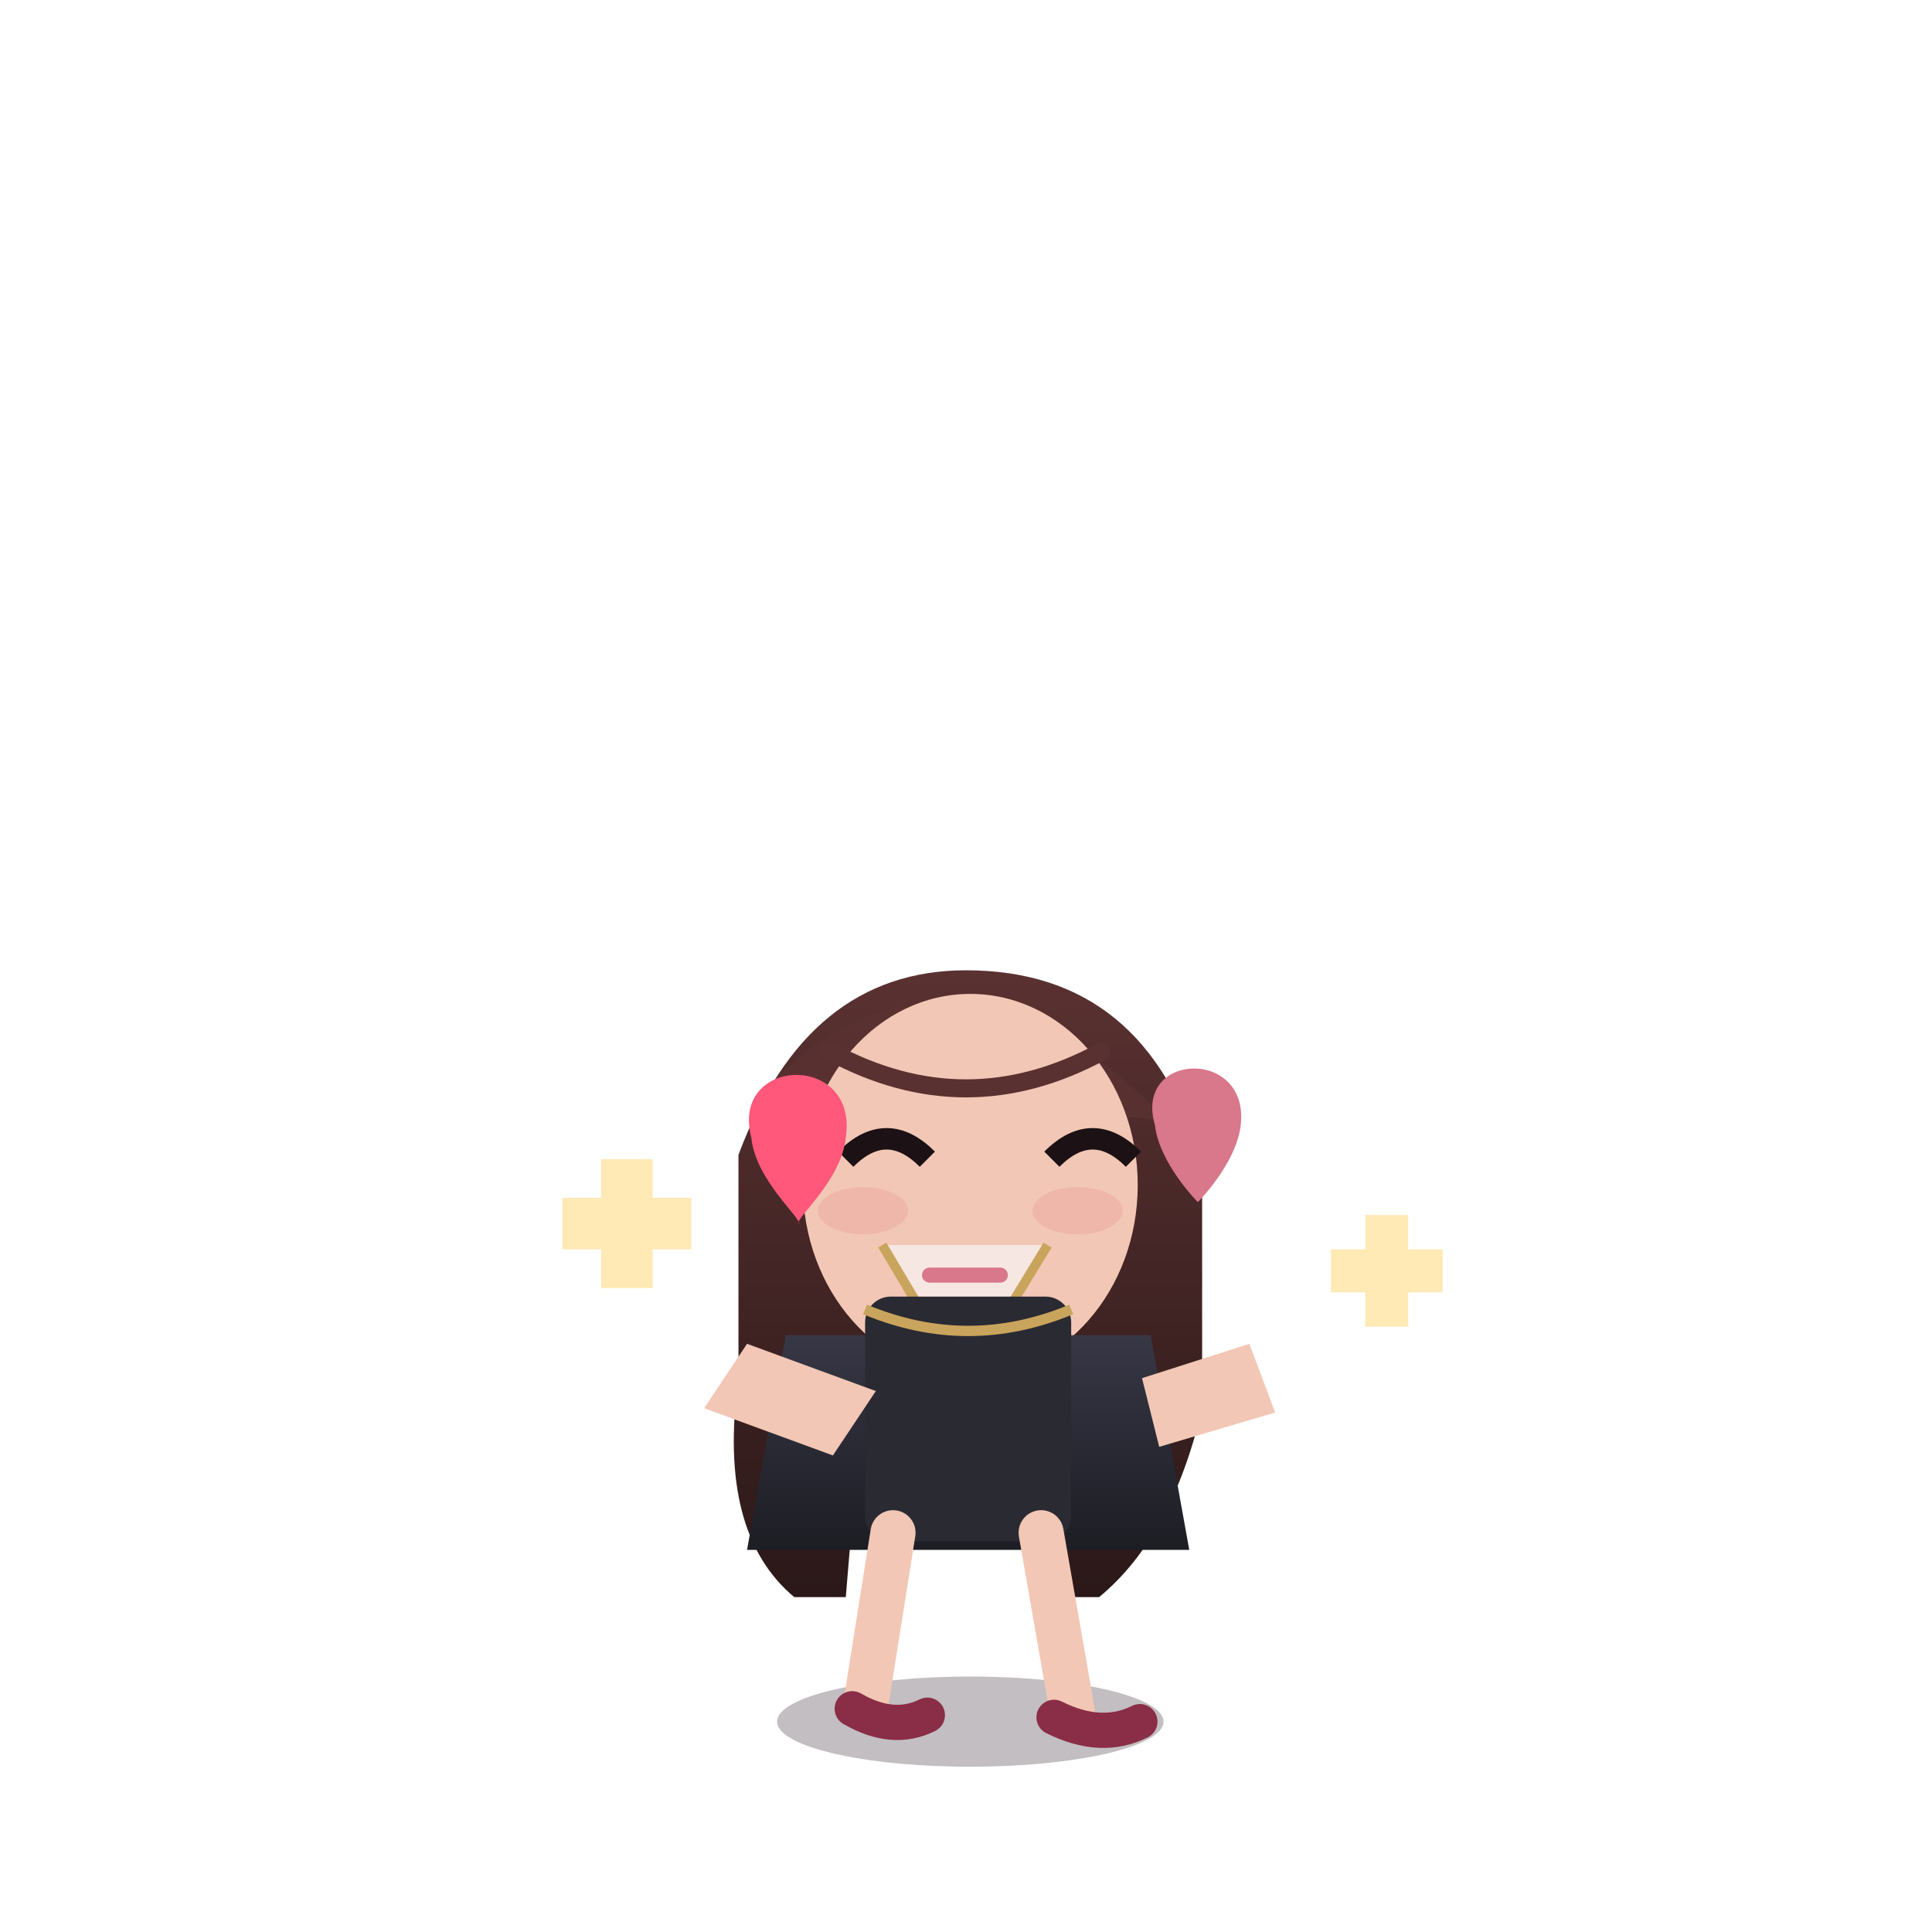
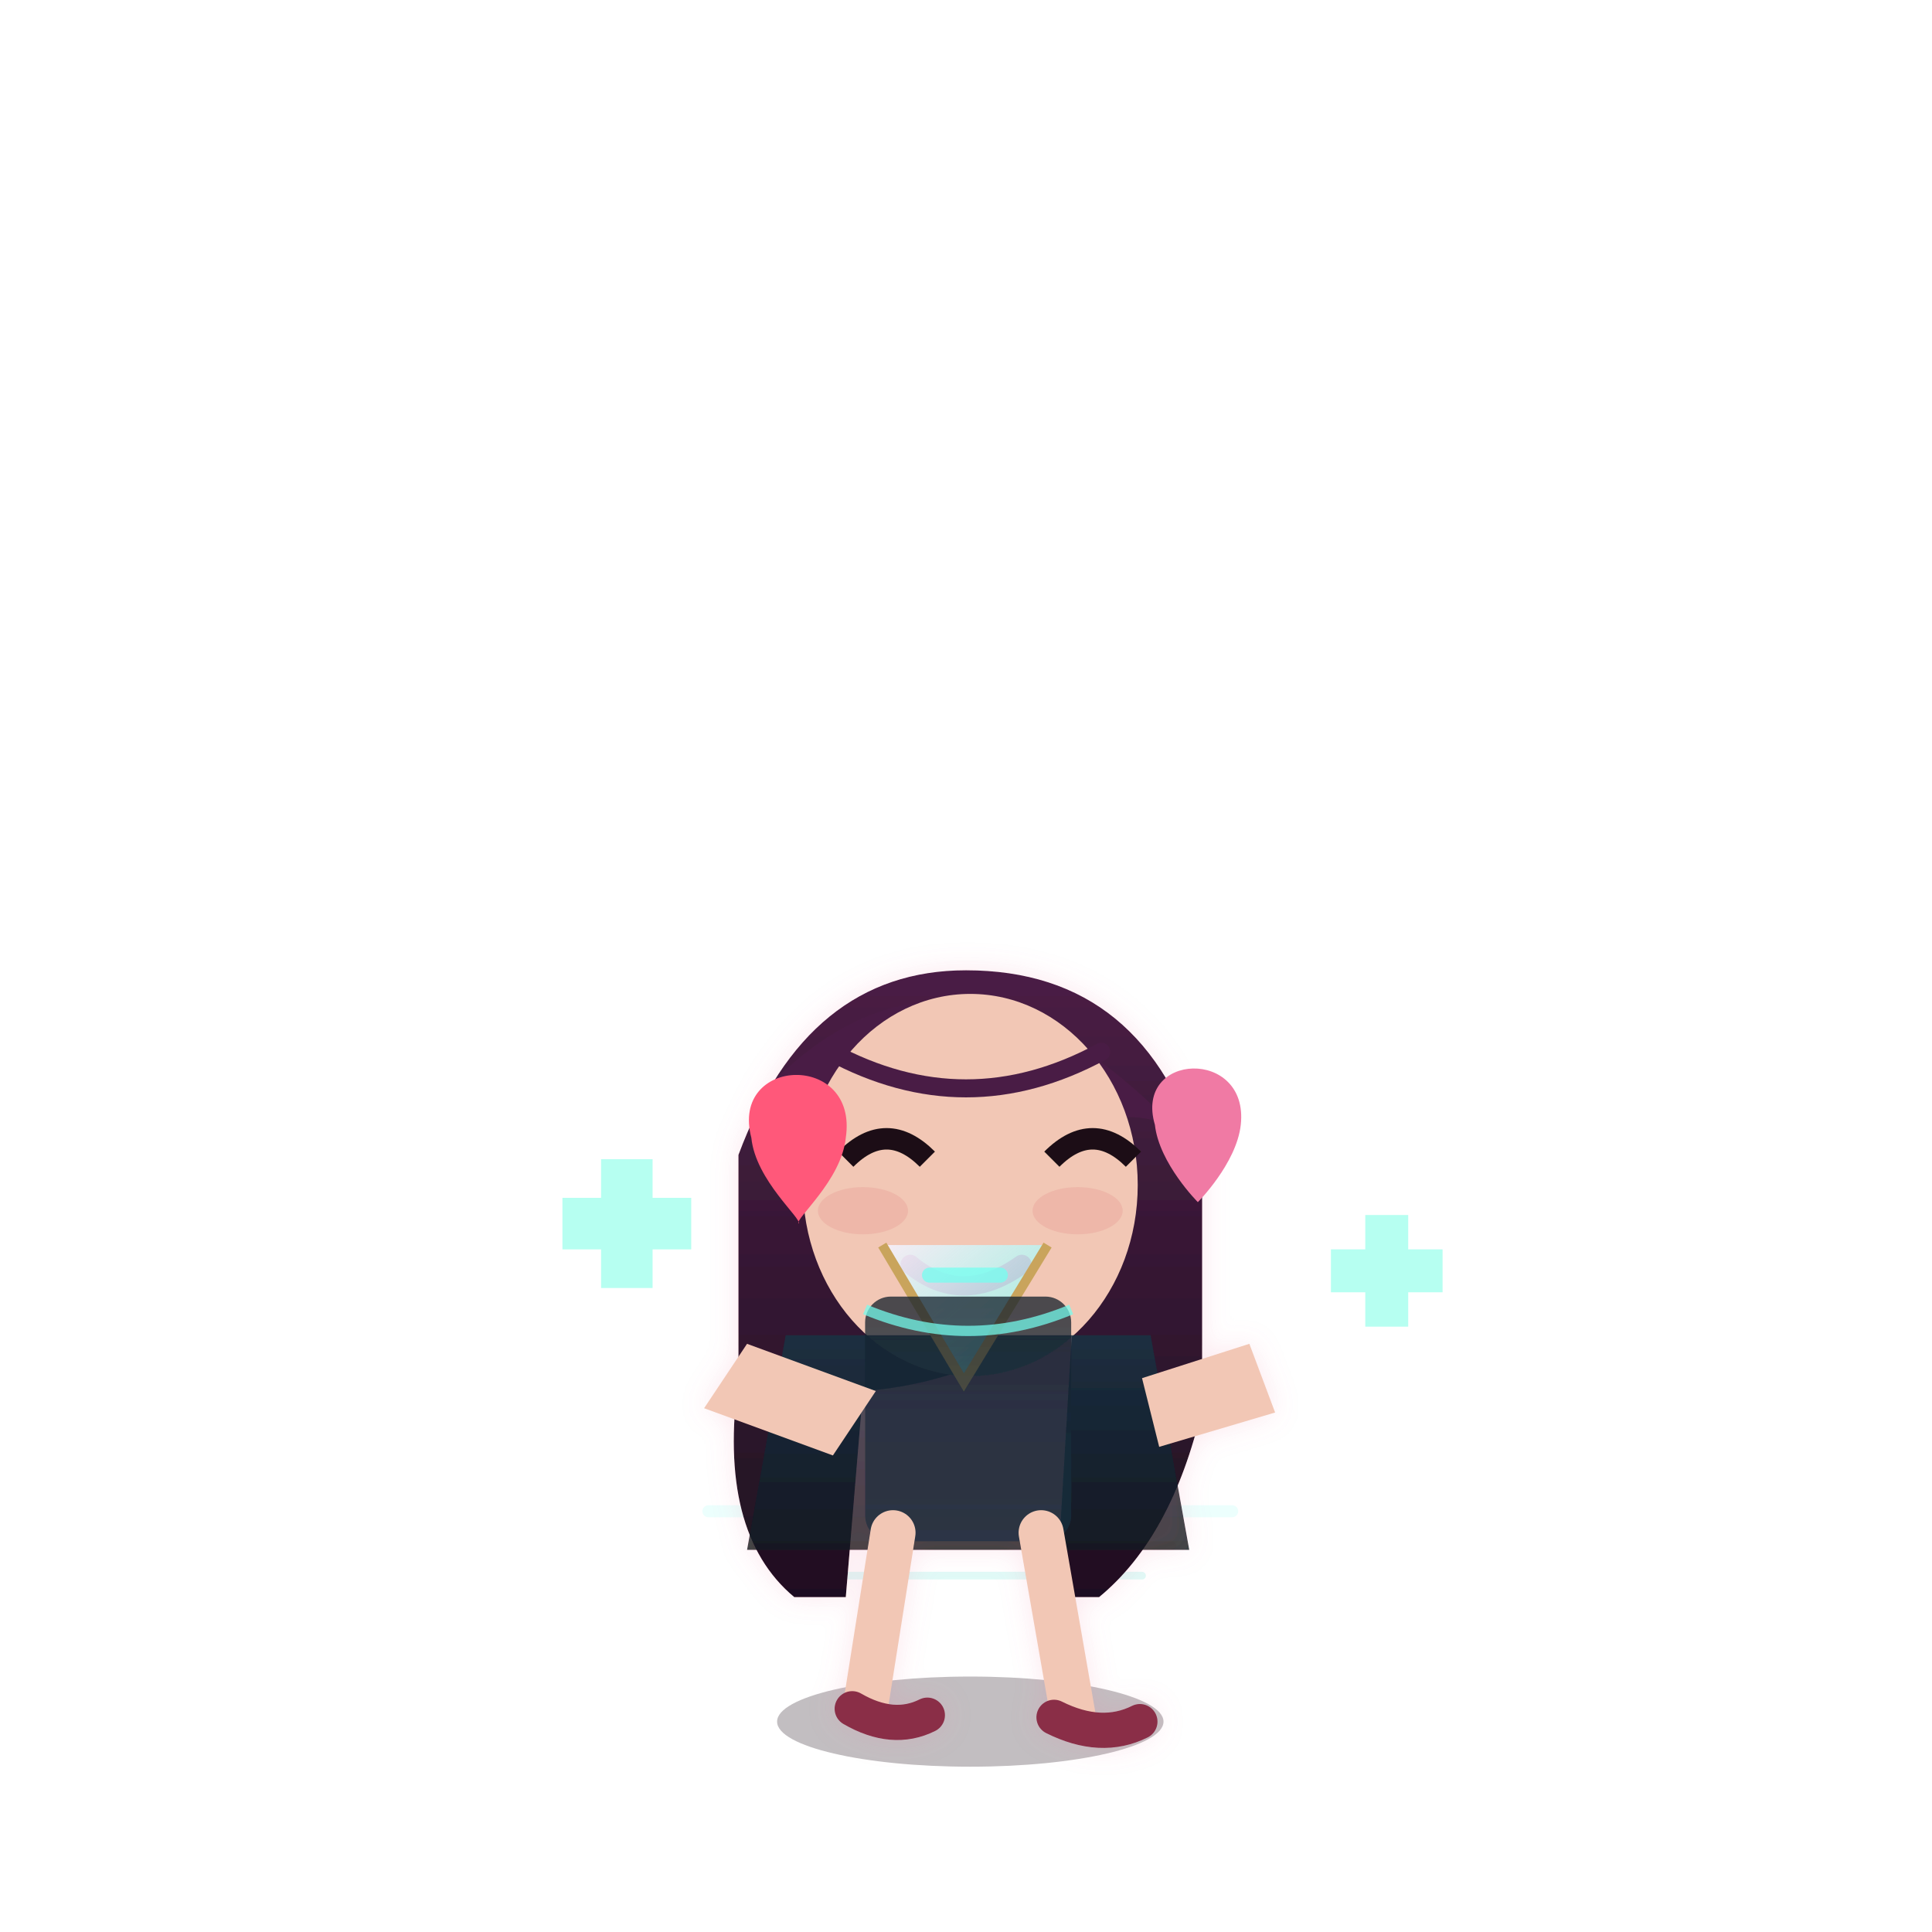
<svg xmlns="http://www.w3.org/2000/svg" viewBox="-15 -25 45 45" width="500" height="500">
  <defs>
    <linearGradient id="hair-grad" x1="0" y1="0" x2="0" y2="1">
-       <stop offset="0%" stop-color="#5A3131" />
-       <stop offset="100%" stop-color="#2B1818" />
+       <stop offset="0%" stop-color="#4A1F45" />
+       <stop offset="100%" stop-color="#1F1020" />
    </linearGradient>
    <linearGradient id="blazer-grad" x1="0" y1="0" x2="0" y2="1">
-       <stop offset="0%" stop-color="#373746" />
-       <stop offset="100%" stop-color="#1D1D24" />
+       <stop offset="0%" stop-color="#183343" />
+       <stop offset="100%" stop-color="#101A23" />
    </linearGradient>
+     <linearGradient id="blouse-grad" x1="0" y1="0" x2="1" y2="1">
+       <stop offset="0%" stop-color="#F8EFFA" stop-opacity="0.9" />
+       <stop offset="100%" stop-color="#74FFF0" stop-opacity="0.45" />
+     </linearGradient>
+     <linearGradient id="skirt-grad" x1="0" y1="0" x2="0" y2="1">
+       <stop offset="0%" stop-color="#141F2B" stop-opacity="0.9" />
+       <stop offset="100%" stop-color="#183343" stop-opacity="0.78" />
+     </linearGradient>
+     <filter id="glam-glow" x="-50%" y="-50%" width="200%" height="200%">
+       <feDropShadow dx="0" dy="0" stdDeviation="0.46" flood-color="#74FFF0" flood-opacity="0.22" />
+       <feDropShadow dx="0" dy="0" stdDeviation="0.32" flood-color="#F07AA4" flood-opacity="0.18" />
+     </filter>
    <style>
      .body-float { transform-origin: 7.5px 10px; animation: bodyFloat 3.8s infinite ease-in-out; }
      .hair-sway { transform-origin: 7.5px 4.5px; animation: hairSway 4.8s infinite ease-in-out; }
      .sparkle-pulse { animation: sparklePulse 1.8s infinite ease-in-out; }
      .alert-pop { animation: alertPop 0.9s infinite ease-in-out; }
      .sleep-breathe { transform-origin: 7.5px 10px; animation: sleepBreathe 4.6s infinite ease-in-out; }
      .mini-hover { animation: miniHover 2.6s infinite ease-in-out; }
      @keyframes bodyFloat {
        0%,100% { transform: translate(0,0); }
        50% { transform: translate(0,0.65px); }
      }
      @keyframes hairSway {
        0%,100% { transform: rotate(0deg); }
        50% { transform: rotate(-1.6deg); }
      }
      @keyframes sparklePulse {
        0%,100% { opacity: 0.65; transform: scale(1); }
        50% { opacity: 1; transform: scale(1.08); }
      }
      @keyframes alertPop {
        0%,100% { transform: translateY(0); }
        50% { transform: translateY(-0.7px); }
      }
      @keyframes sleepBreathe {
        0%,100% { transform: translate(0,0) scale(1,1); }
        50% { transform: translate(0,0.8px) scale(1.02,0.98); }
      }
      @keyframes miniHover {
        0%,100% { transform: translateY(0); }
        50% { transform: translateY(-0.8px); }
      }
    </style>
  </defs>
+   <g opacity="0.14">
+     <path d="M1.5 10.2 H13.7" stroke="#74FFF0" stroke-width="0.28" stroke-linecap="round" />
+     <path d="M2.6 11 H12.3" stroke="#F07AA4" stroke-width="0.2" stroke-linecap="round" />
+     <path d="M3.8 11.7 H11.6" stroke="#1ED7C8" stroke-width="0.18" stroke-linecap="round" />
+   </g>
  <g transform="translate(0 0) scale(1 1)">
    <ellipse cx="7.6" cy="15.1" rx="4.5" ry="1.05" fill="#24171F" opacity="0.28" />
  </g>
  <g>
-     <g transform="translate(0 0) rotate(0 7.5 9.5)" class="body-float">
+     <g transform="translate(0 0) rotate(0 7.5 9.5)" class="body-float" filter="url(#glam-glow)">
      <g class="hair-sway">
        <path d="M2.2 1.9 Q3.8 -2.4 7.5 -2.4 Q11.7 -2.4 13 2.1 L13 7.8 Q12.3 10.8 10.6 12.2 L9.6 12.2 L10 5.5 Q7.8 7.2 5.1 7.4 L4.7 12.2 L3.5 12.2 Q1.7 10.7 2.2 7.1 Z" fill="url(#hair-grad)" />
-         <path d="M2.9 0.3 Q7.2 -4.1 12.4 1.3 Q11.4 0.8 10.5 1.2 Q7.6 -1.6 4.4 1.7 Q3.4 1.2 2.9 0.3 Z" fill="#5A3131" opacity="0.88" />
+         <path d="M2.9 0.3 Q7.2 -4.1 12.4 1.3 Q11.4 0.8 10.5 1.2 Q7.6 -1.6 4.4 1.7 Q3.4 1.2 2.9 0.3 Z" fill="#4A1F45" opacity="0.88" />
      </g>
      <ellipse cx="7.6" cy="2.6" rx="3.9" ry="4.45" fill="#F2C7B5" />
      <ellipse cx="5.1" cy="3.2" rx="1.05" ry="0.55" fill="#E8A59B" opacity="0.45" />
      <ellipse cx="10.1" cy="3.2" rx="1.05" ry="0.55" fill="#E8A59B" opacity="0.45" />
      <g stroke="#1C1115" stroke-width="0.5" fill="none">
        <path d="M4.7 2 q0.95 -0.95 1.9 0" />
        <path d="M9.5 2 q0.95 -0.95 1.9 0" />
      </g>
-       <path d="M6.2 4.45 q1.2 1 2.6 0" stroke="#B84C67" stroke-width="0.45" fill="none" stroke-linecap="round" />
-       <path d="M4.35 -0.5 Q7.5 1.2 10.65 -0.5" stroke="#5A3131" stroke-width="0.42" fill="none" stroke-linecap="round" />
-       <path d="M3.3 6.1 L11.8 6.1 L12.7 11.1 L2.4 11.1 Z" fill="url(#blazer-grad)" />
-       <path d="M5.55 4 L7.45 7.2 L9.4 4" fill="#F7E7E2" />
-       <path d="M5.55 4 L7.45 7.2 L9.4 4" stroke="#C9A45C" stroke-width="0.22" fill="#F7E7E2" />
-       <path d="M6.65 4.7 H8.3" stroke="#D9778B" stroke-width="0.35" stroke-linecap="round" />
-       <rect x="5.15" y="5.2" width="4.8" height="5.7" rx="0.6" fill="#2A2A33" />
-       <path d="M5.15 5.5 Q7.55 6.5 9.95 5.5" stroke="#C9A45C" stroke-width="0.24" fill="none" />
+       <path d="M6.2 4.45 q1.2 1 2.6 0" stroke="#E04787" stroke-width="0.45" fill="none" stroke-linecap="round" />
+       <path d="M4.35 -0.5 Q7.5 1.2 10.65 -0.5" stroke="#4A1F45" stroke-width="0.42" fill="none" stroke-linecap="round" />
+       <path d="M3.3 6.1 L11.8 6.1 L12.7 11.1 L2.4 11.1 Z" fill="url(#blazer-grad)" fill-opacity="0.84" />
+       <path d="M5.55 4 L7.45 7.2 L9.4 4" fill="url(#blouse-grad)" fill-opacity="0.82" />
+       <path d="M5.55 4 L7.45 7.2 L9.4 4" stroke="#C9A45C" stroke-width="0.22" fill="url(#blouse-grad)" fill-opacity="0.78" />
+       <path d="M6.65 4.7 H8.3" stroke="#74FFF0" stroke-width="0.35" stroke-linecap="round" opacity="0.75" />
+       <rect x="5.15" y="5.2" width="4.8" height="5.7" rx="0.6" fill="url(#skirt-grad)" fill-opacity="0.84" />
+       <path d="M5.15 5.5 Q7.55 6.5 9.95 5.5" stroke="#74FFF0" stroke-width="0.24" fill="none" opacity="0.72" />
      <path d="M1.4 7.8 L4.4 8.9 L5.4 7.4 L2.4 6.3 Z" fill="#F2C7B5" />
      <path d="M12 8.7 L14.7 7.9 L14.1 6.3 L11.6 7.1 Z" fill="#F2C7B5" />
      <path d="M5.8 10.7 L5.15 14.8" stroke="#F2C7B5" stroke-width="1.05" stroke-linecap="round" />
      <path d="M9.25 10.7 L10 15" stroke="#F2C7B5" stroke-width="1.05" stroke-linecap="round" />
      <path d="M4.85 14.8 Q5.8 15.35 6.6 14.95" stroke="#8A2D47" stroke-width="0.82" stroke-linecap="round" />
      <path d="M9.55 15 Q10.65 15.55 11.55 15.1" stroke="#8A2D47" stroke-width="0.82" stroke-linecap="round" />
    </g>
  </g>
  <g class="sparkle-pulse">
    <path d="M2.5 1.5 C2 -0.4 5 -0.5 4.7 1.5 C4.6 2.5 3.5 3.4 3.6 3.5 C3.7 3.4 2.6 2.5 2.5 1.5 Z" fill="#FF587A" />
-     <path d="M11.9 1.2 C11.4 -0.5 14.1 -0.6 13.9 1.2 C13.8 2.1 12.9 3 12.9 3 C12.9 3 12 2.1 11.9 1.2 Z" fill="#D9778B" />
+     <path d="M11.9 1.2 C11.4 -0.5 14.1 -0.6 13.9 1.2 C13.8 2.1 12.9 3 12.9 3 C12.9 3 12 2.1 11.9 1.2 Z" fill="#F07AA4" />
  </g>
-   <g fill="#FFE8B0" opacity="0.95">
+   <g fill="#B2FFF0" opacity="0.95">
    <rect x="-1" y="2" width="1.2" height="3" />
    <rect x="-1.9" y="2.9" width="3" height="1.2" />
    <rect x="16.8" y="3.3" width="1" height="2.6" />
    <rect x="16" y="4.1" width="2.6" height="1" />
  </g>
</svg>
